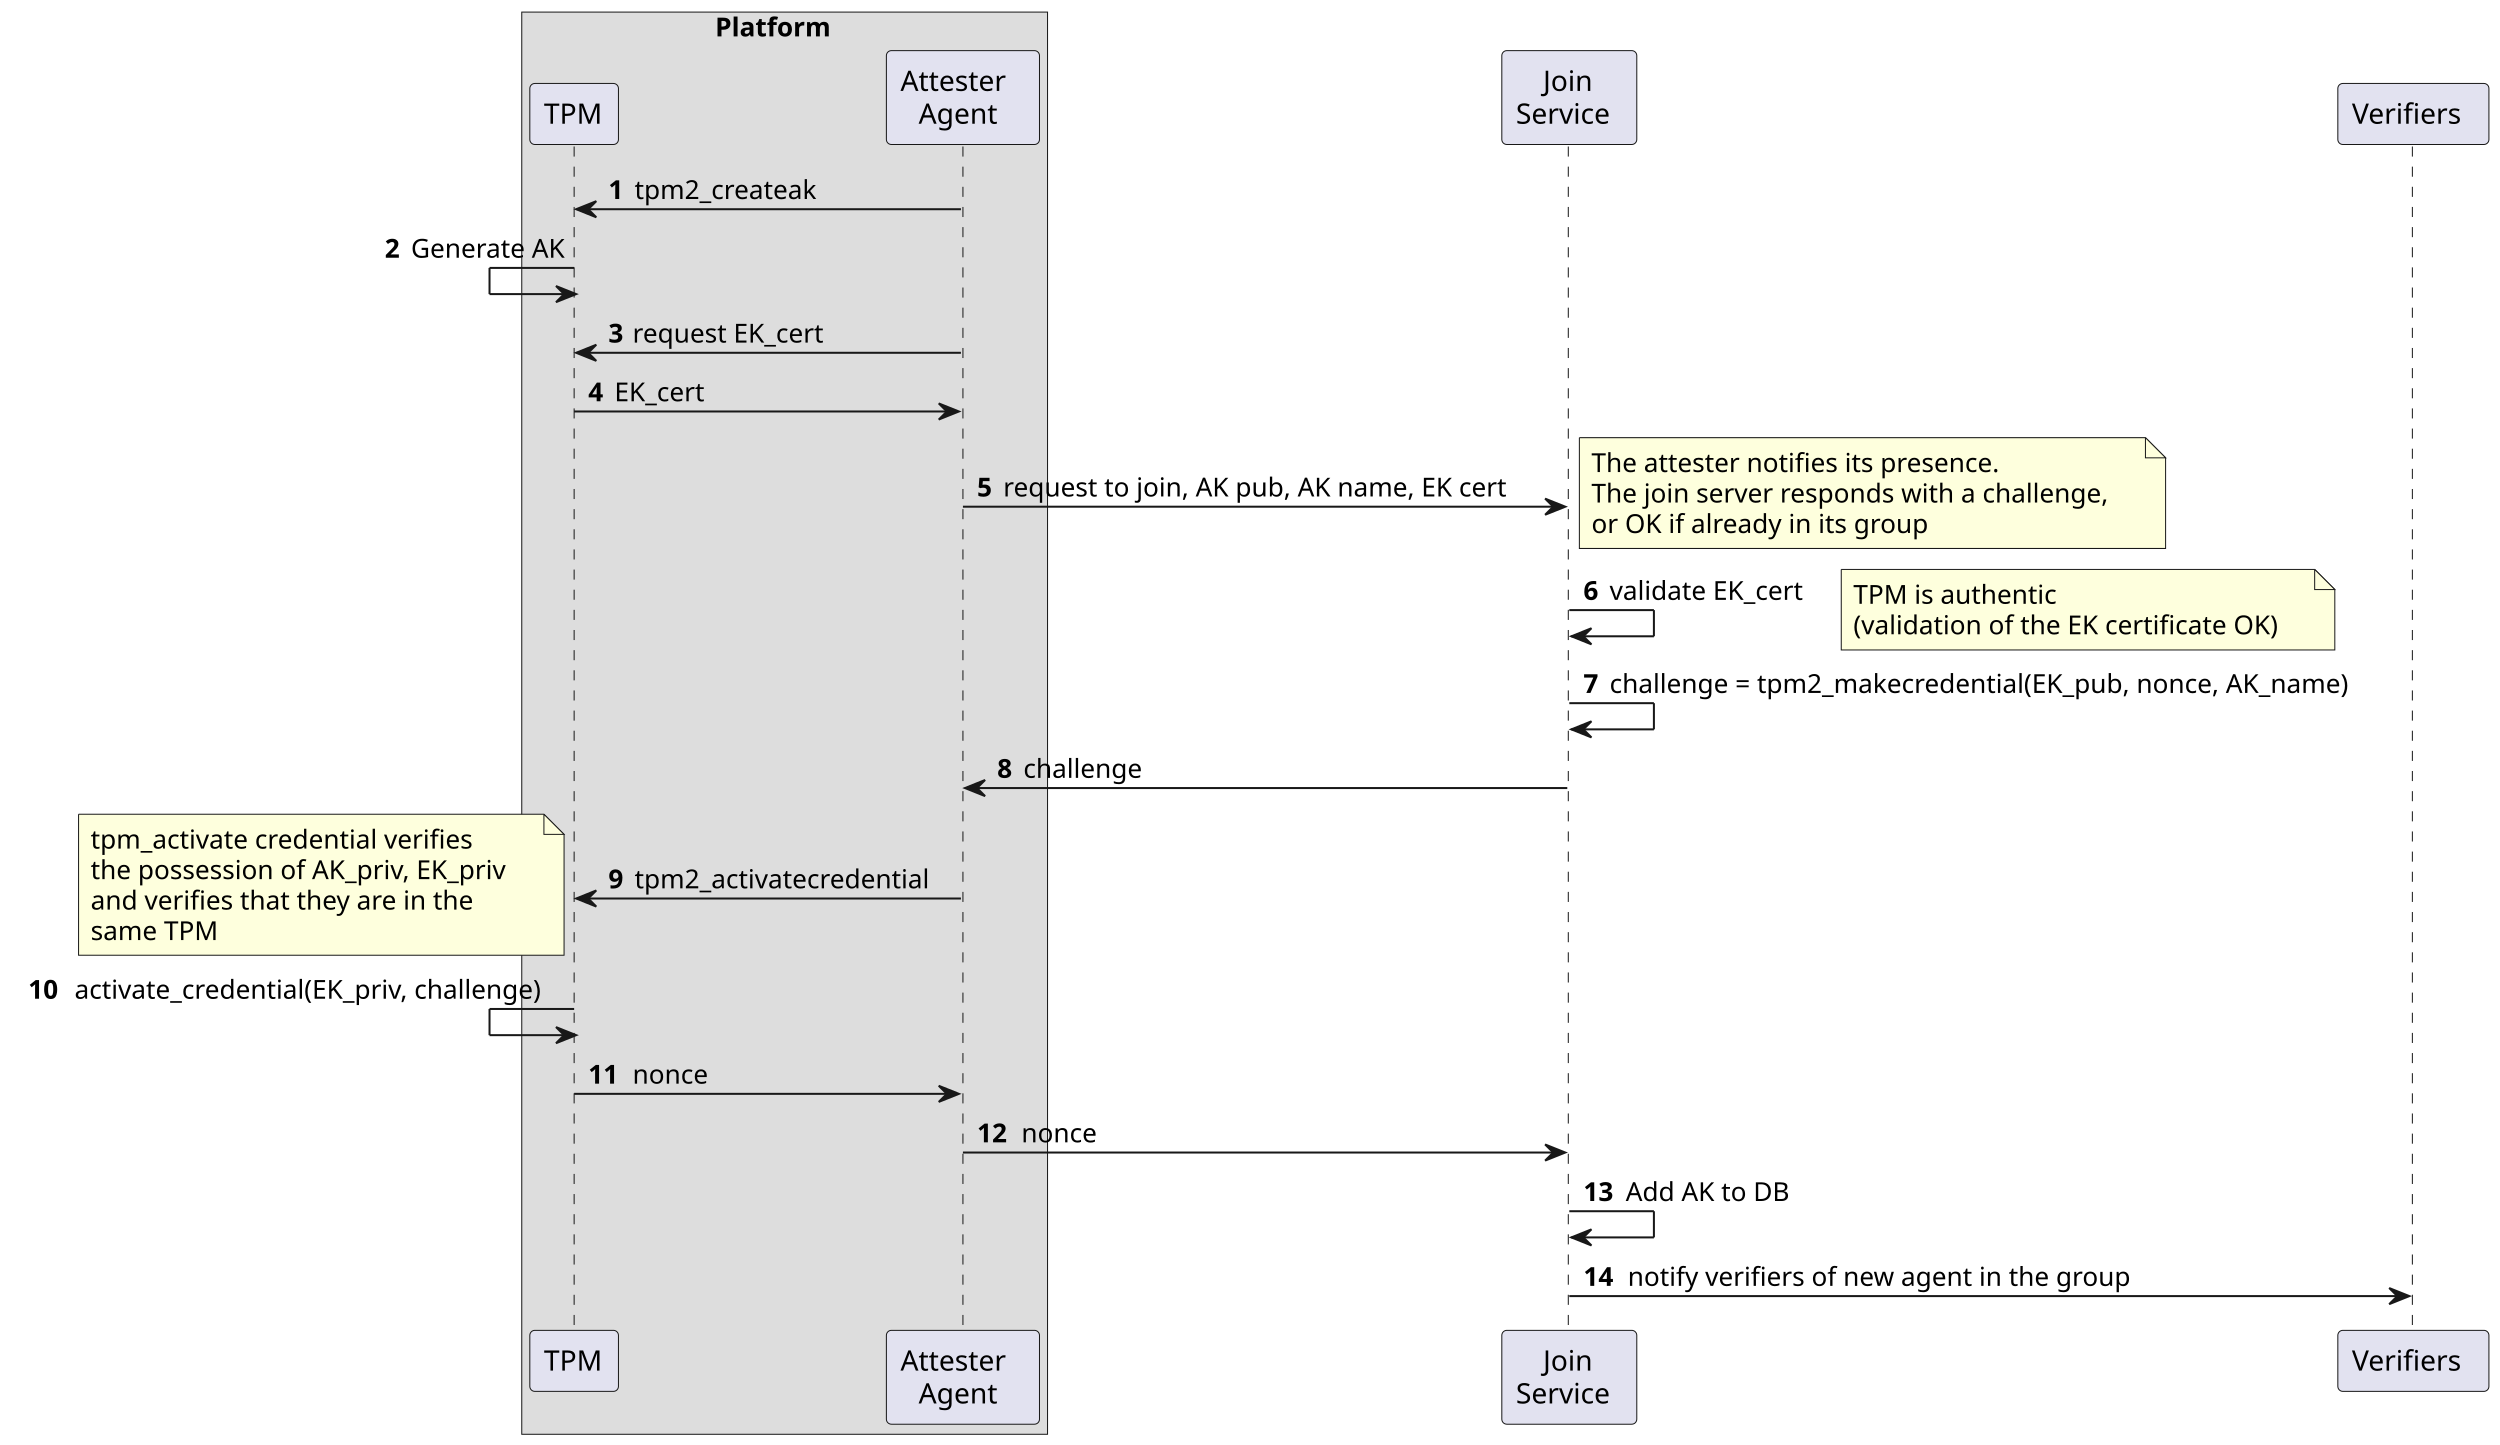
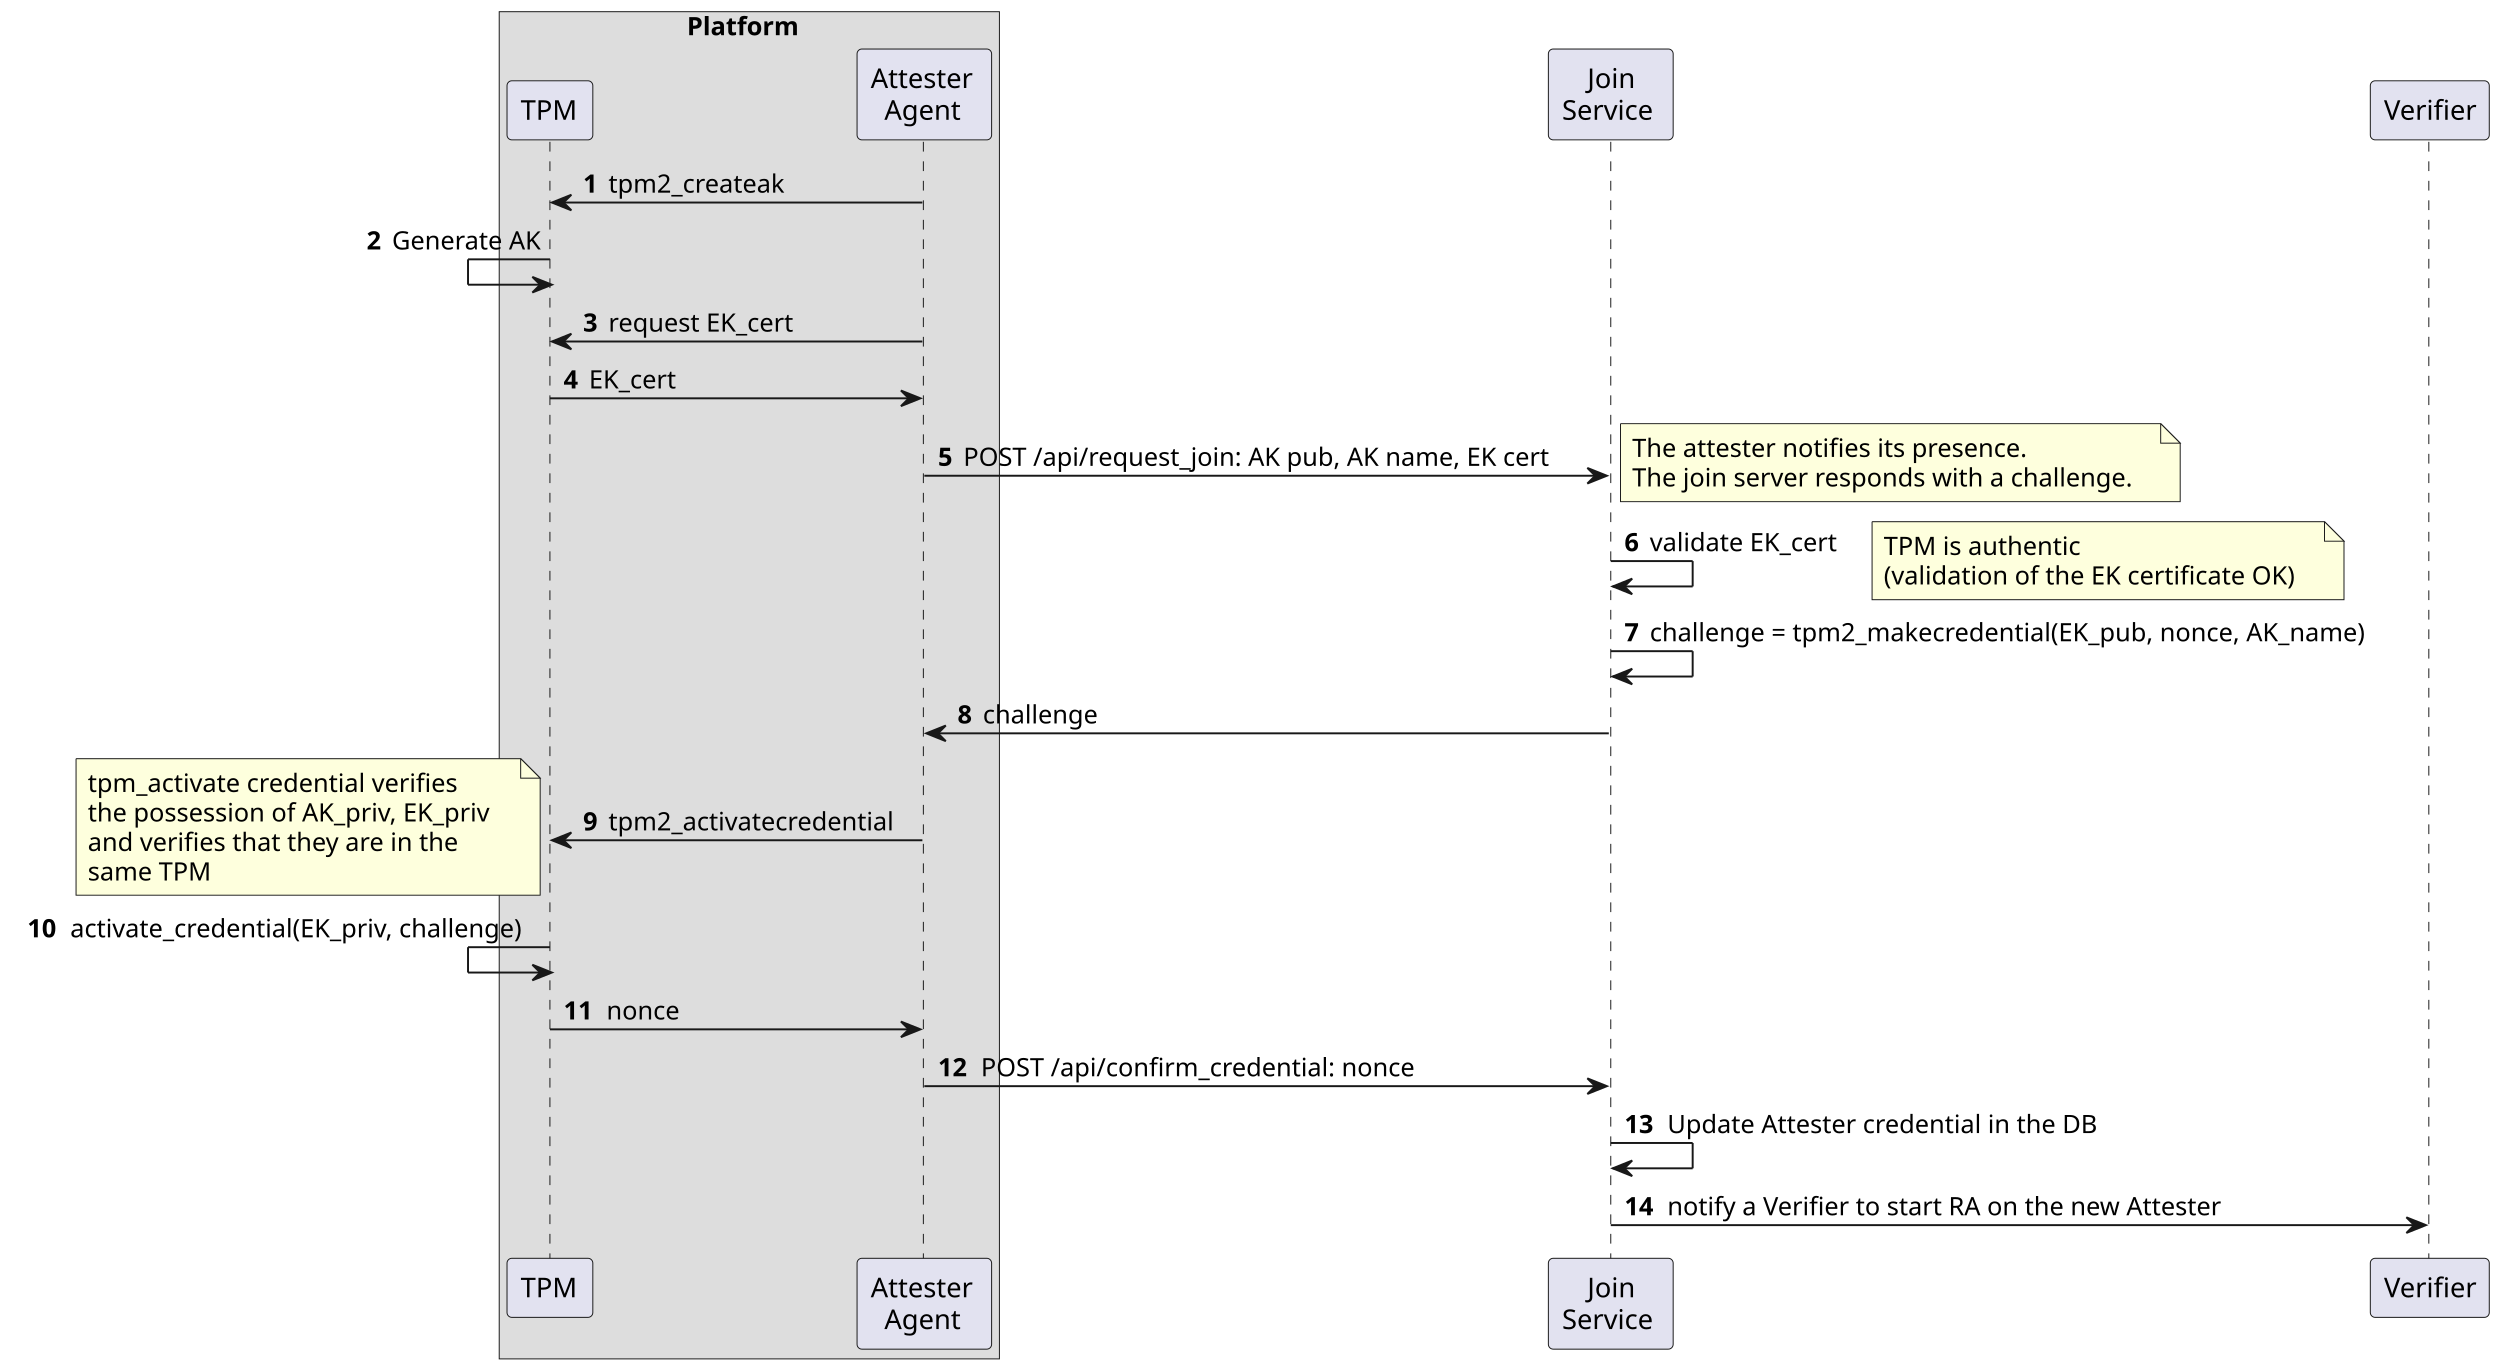
- <svg xmlns="http://www.w3.org/2000/svg" contentStyleType="text/css" height="717px" preserveAspectRatio="none" style="width:1241px;height:717px;background:#FFFFFF;" version="1.1" viewBox="0 0 1241 717" width="1241px" zoomAndPan="magnify">
+ <svg xmlns="http://www.w3.org/2000/svg" contentStyleType="text/css" height="702px" preserveAspectRatio="none" style="width:1282px;height:702px;background:#FFFFFF;" version="1.1" viewBox="0 0 1282 702" width="1282px" zoomAndPan="magnify">
  <defs />
  <g>
-     <rect fill="#DDDDDD" height="705.977" style="stroke:#181818;stroke-width:0.5;" width="261" x="259" y="6" />
-     <text fill="#000000" font-family="sans-serif" font-size="13" font-weight="bold" lengthAdjust="spacing" textLength="69" x="355" y="18.067">Platform</text>
-     <line style="stroke:#181818;stroke-width:0.5;stroke-dasharray:5.0,5.0;" x1="285" x2="285" y1="72.727" y2="661.383" />
-     <line style="stroke:#181818;stroke-width:0.5;stroke-dasharray:5.0,5.0;" x1="478" x2="478" y1="72.727" y2="661.383" />
-     <line style="stroke:#181818;stroke-width:0.5;stroke-dasharray:5.0,5.0;" x1="778.5" x2="778.5" y1="72.727" y2="661.383" />
-     <line style="stroke:#181818;stroke-width:0.5;stroke-dasharray:5.0,5.0;" x1="1197.5" x2="1197.5" y1="72.727" y2="661.383" />
-     <rect fill="#E2E2F0" height="30.297" rx="2.5" ry="2.5" style="stroke:#181818;stroke-width:0.5;" width="44" x="263" y="41.43" />
-     <text fill="#000000" font-family="sans-serif" font-size="14" lengthAdjust="spacing" textLength="30" x="270" y="61.425">TPM</text>
-     <rect fill="#E2E2F0" height="30.297" rx="2.5" ry="2.5" style="stroke:#181818;stroke-width:0.5;" width="44" x="263" y="660.383" />
-     <text fill="#000000" font-family="sans-serif" font-size="14" lengthAdjust="spacing" textLength="30" x="270" y="680.378">TPM</text>
-     <rect fill="#E2E2F0" height="46.594" rx="2.5" ry="2.5" style="stroke:#181818;stroke-width:0.5;" width="76" x="440" y="25.133" />
-     <text fill="#000000" font-family="sans-serif" font-size="14" lengthAdjust="spacing" textLength="62" x="447" y="45.128">Attester</text>
-     <text fill="#000000" font-family="sans-serif" font-size="14" lengthAdjust="spacing" textLength="44" x="456" y="61.425">Agent</text>
-     <rect fill="#E2E2F0" height="46.594" rx="2.5" ry="2.5" style="stroke:#181818;stroke-width:0.5;" width="76" x="440" y="660.383" />
-     <text fill="#000000" font-family="sans-serif" font-size="14" lengthAdjust="spacing" textLength="62" x="447" y="680.378">Attester</text>
-     <text fill="#000000" font-family="sans-serif" font-size="14" lengthAdjust="spacing" textLength="44" x="456" y="696.675">Agent</text>
-     <rect fill="#E2E2F0" height="46.594" rx="2.5" ry="2.5" style="stroke:#181818;stroke-width:0.5;" width="67" x="745.5" y="25.133" />
-     <text fill="#000000" font-family="sans-serif" font-size="14" lengthAdjust="spacing" textLength="26" x="766" y="45.128">Join</text>
-     <text fill="#000000" font-family="sans-serif" font-size="14" lengthAdjust="spacing" textLength="53" x="752.5" y="61.425">Service</text>
-     <rect fill="#E2E2F0" height="46.594" rx="2.5" ry="2.5" style="stroke:#181818;stroke-width:0.5;" width="67" x="745.5" y="660.383" />
-     <text fill="#000000" font-family="sans-serif" font-size="14" lengthAdjust="spacing" textLength="26" x="766" y="680.378">Join</text>
-     <text fill="#000000" font-family="sans-serif" font-size="14" lengthAdjust="spacing" textLength="53" x="752.5" y="696.675">Service</text>
-     <rect fill="#E2E2F0" height="30.297" rx="2.5" ry="2.5" style="stroke:#181818;stroke-width:0.5;" width="75" x="1160.5" y="41.43" />
-     <text fill="#000000" font-family="sans-serif" font-size="14" lengthAdjust="spacing" textLength="61" x="1167.5" y="61.425">Verifiers</text>
-     <rect fill="#E2E2F0" height="30.297" rx="2.5" ry="2.5" style="stroke:#181818;stroke-width:0.5;" width="75" x="1160.5" y="660.383" />
-     <text fill="#000000" font-family="sans-serif" font-size="14" lengthAdjust="spacing" textLength="61" x="1167.5" y="680.378">Verifiers</text>
-     <polygon fill="#181818" points="296,99.859,286,103.859,296,107.859,292,103.859" style="stroke:#181818;stroke-width:1.0;" />
-     <line style="stroke:#181818;stroke-width:1.0;" x1="290" x2="477" y1="103.859" y2="103.859" />
-     <text fill="#000000" font-family="sans-serif" font-size="13" font-weight="bold" lengthAdjust="spacing" textLength="9" x="302" y="98.793">1</text>
-     <text fill="#000000" font-family="sans-serif" font-size="13" lengthAdjust="spacing" textLength="97" x="315" y="98.793">tpm2_createak</text>
-     <line style="stroke:#181818;stroke-width:1.0;" x1="243" x2="285" y1="132.992" y2="132.992" />
-     <line style="stroke:#181818;stroke-width:1.0;" x1="243" x2="243" y1="132.992" y2="145.992" />
-     <line style="stroke:#181818;stroke-width:1.0;" x1="243" x2="284" y1="145.992" y2="145.992" />
-     <polygon fill="#181818" points="276,141.992,286,145.992,276,149.992,280,145.992" style="stroke:#181818;stroke-width:1.0;" />
-     <text fill="#000000" font-family="sans-serif" font-size="13" font-weight="bold" lengthAdjust="spacing" textLength="9" x="191" y="127.926">2</text>
-     <text fill="#000000" font-family="sans-serif" font-size="13" lengthAdjust="spacing" textLength="81" x="204" y="127.926">Generate AK</text>
-     <polygon fill="#181818" points="296,171.125,286,175.125,296,179.125,292,175.125" style="stroke:#181818;stroke-width:1.0;" />
-     <line style="stroke:#181818;stroke-width:1.0;" x1="290" x2="477" y1="175.125" y2="175.125" />
-     <text fill="#000000" font-family="sans-serif" font-size="13" font-weight="bold" lengthAdjust="spacing" textLength="8" x="302" y="170.059">3</text>
-     <text fill="#000000" font-family="sans-serif" font-size="13" lengthAdjust="spacing" textLength="101" x="314" y="170.059">request EK_cert</text>
-     <polygon fill="#181818" points="466,200.258,476,204.258,466,208.258,470,204.258" style="stroke:#181818;stroke-width:1.0;" />
-     <line style="stroke:#181818;stroke-width:1.0;" x1="285" x2="472" y1="204.258" y2="204.258" />
-     <text fill="#000000" font-family="sans-serif" font-size="13" font-weight="bold" lengthAdjust="spacing" textLength="9" x="292" y="199.192">4</text>
-     <text fill="#000000" font-family="sans-serif" font-size="13" lengthAdjust="spacing" textLength="48" x="305" y="199.192">EK_cert</text>
-     <polygon fill="#181818" points="767,247.523,777,251.523,767,255.523,771,251.523" style="stroke:#181818;stroke-width:1.0;" />
-     <line style="stroke:#181818;stroke-width:1.0;" x1="478" x2="773" y1="251.523" y2="251.523" />
-     <text fill="#000000" font-family="sans-serif" font-size="13" font-weight="bold" lengthAdjust="spacing" textLength="9" x="485" y="246.458">5</text>
-     <text fill="#000000" font-family="sans-serif" font-size="13" lengthAdjust="spacing" textLength="264" x="498" y="246.458">request to join, AK pub, AK name, EK cert</text>
-     <path d="M784,217.258 L784,272.258 L1075,272.258 L1075,227.258 L1065,217.258 L784,217.258 " fill="#FEFFDD" style="stroke:#181818;stroke-width:0.5;" />
-     <path d="M1065,217.258 L1065,227.258 L1075,227.258 L1065,217.258 " fill="#FEFFDD" style="stroke:#181818;stroke-width:0.5;" />
-     <text fill="#000000" font-family="sans-serif" font-size="13" lengthAdjust="spacing" textLength="216" x="790" y="234.325">The attester notifies its presence.</text>
-     <text fill="#000000" font-family="sans-serif" font-size="13" lengthAdjust="spacing" textLength="270" x="790" y="249.458">The join server responds with a challenge,</text>
-     <text fill="#000000" font-family="sans-serif" font-size="13" lengthAdjust="spacing" textLength="174" x="790" y="264.59">or OK if already in its group</text>
-     <line style="stroke:#181818;stroke-width:1.0;" x1="779" x2="821" y1="302.856" y2="302.856" />
-     <line style="stroke:#181818;stroke-width:1.0;" x1="821" x2="821" y1="302.856" y2="315.856" />
-     <line style="stroke:#181818;stroke-width:1.0;" x1="780" x2="821" y1="315.856" y2="315.856" />
-     <polygon fill="#181818" points="790,311.856,780,315.856,790,319.856,786,315.856" style="stroke:#181818;stroke-width:1.0;" />
-     <text fill="#000000" font-family="sans-serif" font-size="13" font-weight="bold" lengthAdjust="spacing" textLength="9" x="786" y="297.79">6</text>
-     <text fill="#000000" font-family="sans-serif" font-size="13" lengthAdjust="spacing" textLength="103" x="799" y="297.79">validate EK_cert</text>
-     <path d="M914,282.656 L914,322.656 L1159,322.656 L1159,292.656 L1149,282.656 L914,282.656 " fill="#FEFFDD" style="stroke:#181818;stroke-width:0.5;" />
-     <path d="M1149,282.656 L1149,292.656 L1159,292.656 L1149,282.656 " fill="#FEFFDD" style="stroke:#181818;stroke-width:0.5;" />
-     <text fill="#000000" font-family="sans-serif" font-size="13" lengthAdjust="spacing" textLength="104" x="920" y="299.723">TPM is authentic</text>
-     <text fill="#000000" font-family="sans-serif" font-size="13" lengthAdjust="spacing" textLength="224" x="920" y="314.856">(validation of the EK certificate OK)</text>
-     <line style="stroke:#181818;stroke-width:1.0;" x1="779" x2="821" y1="349.055" y2="349.055" />
-     <line style="stroke:#181818;stroke-width:1.0;" x1="821" x2="821" y1="349.055" y2="362.055" />
-     <line style="stroke:#181818;stroke-width:1.0;" x1="780" x2="821" y1="362.055" y2="362.055" />
-     <polygon fill="#181818" points="790,358.055,780,362.055,790,366.055,786,362.055" style="stroke:#181818;stroke-width:1.0;" />
-     <text fill="#000000" font-family="sans-serif" font-size="13" font-weight="bold" lengthAdjust="spacing" textLength="9" x="786" y="343.989">7</text>
-     <text fill="#000000" font-family="sans-serif" font-size="13" lengthAdjust="spacing" textLength="392" x="799" y="343.989">challenge = tpm2_makecredential(EK_pub, nonce, AK_name)</text>
-     <polygon fill="#181818" points="489,387.188,479,391.188,489,395.188,485,391.188" style="stroke:#181818;stroke-width:1.0;" />
-     <line style="stroke:#181818;stroke-width:1.0;" x1="483" x2="778" y1="391.188" y2="391.188" />
-     <text fill="#000000" font-family="sans-serif" font-size="13" font-weight="bold" lengthAdjust="spacing" textLength="9" x="495" y="386.122">8</text>
-     <text fill="#000000" font-family="sans-serif" font-size="13" lengthAdjust="spacing" textLength="61" x="508" y="386.122">challenge</text>
-     <polygon fill="#181818" points="296,442.019,286,446.019,296,450.019,292,446.019" style="stroke:#181818;stroke-width:1.0;" />
-     <line style="stroke:#181818;stroke-width:1.0;" x1="290" x2="477" y1="446.019" y2="446.019" />
-     <text fill="#000000" font-family="sans-serif" font-size="13" font-weight="bold" lengthAdjust="spacing" textLength="9" x="302" y="440.954">9</text>
-     <text fill="#000000" font-family="sans-serif" font-size="13" lengthAdjust="spacing" textLength="156" x="315" y="440.954">tpm2_activatecredential</text>
-     <path d="M39,404.188 L39,474.188 L280,474.188 L280,414.188 L270,404.188 L39,404.188 " fill="#FEFFDD" style="stroke:#181818;stroke-width:0.5;" />
-     <path d="M270,404.188 L270,414.188 L280,414.188 L270,404.188 " fill="#FEFFDD" style="stroke:#181818;stroke-width:0.5;" />
-     <text fill="#000000" font-family="sans-serif" font-size="13" lengthAdjust="spacing" textLength="203" x="45" y="421.254">tpm_activate credential verifies</text>
-     <text fill="#000000" font-family="sans-serif" font-size="13" lengthAdjust="spacing" textLength="220" x="45" y="436.387">the possession of AK_priv, EK_priv</text>
-     <text fill="#000000" font-family="sans-serif" font-size="13" lengthAdjust="spacing" textLength="203" x="45" y="451.52">and verifies that they are in the</text>
-     <text fill="#000000" font-family="sans-serif" font-size="13" lengthAdjust="spacing" textLength="66" x="45" y="466.653">same TPM</text>
-     <line style="stroke:#181818;stroke-width:1.0;" x1="243" x2="285" y1="500.852" y2="500.852" />
-     <line style="stroke:#181818;stroke-width:1.0;" x1="243" x2="243" y1="500.852" y2="513.852" />
-     <line style="stroke:#181818;stroke-width:1.0;" x1="243" x2="284" y1="513.852" y2="513.852" />
-     <polygon fill="#181818" points="276,509.852,286,513.852,276,517.852,280,513.852" style="stroke:#181818;stroke-width:1.0;" />
-     <text fill="#000000" font-family="sans-serif" font-size="13" font-weight="bold" lengthAdjust="spacing" textLength="19" x="14" y="495.786">10</text>
-     <text fill="#000000" font-family="sans-serif" font-size="13" lengthAdjust="spacing" textLength="248" x="37" y="495.786">activate_credential(EK_priv, challenge)</text>
-     <polygon fill="#181818" points="466,538.984,476,542.984,466,546.984,470,542.984" style="stroke:#181818;stroke-width:1.0;" />
-     <line style="stroke:#181818;stroke-width:1.0;" x1="285" x2="472" y1="542.984" y2="542.984" />
-     <text fill="#000000" font-family="sans-serif" font-size="13" font-weight="bold" lengthAdjust="spacing" textLength="18" x="292" y="537.918">11</text>
-     <text fill="#000000" font-family="sans-serif" font-size="13" lengthAdjust="spacing" textLength="39" x="314" y="537.918">nonce</text>
-     <polygon fill="#181818" points="767,568.117,777,572.117,767,576.117,771,572.117" style="stroke:#181818;stroke-width:1.0;" />
-     <line style="stroke:#181818;stroke-width:1.0;" x1="478" x2="773" y1="572.117" y2="572.117" />
-     <text fill="#000000" font-family="sans-serif" font-size="13" font-weight="bold" lengthAdjust="spacing" textLength="18" x="485" y="567.051">12</text>
-     <text fill="#000000" font-family="sans-serif" font-size="13" lengthAdjust="spacing" textLength="39" x="507" y="567.051">nonce</text>
-     <line style="stroke:#181818;stroke-width:1.0;" x1="779" x2="821" y1="601.25" y2="601.25" />
-     <line style="stroke:#181818;stroke-width:1.0;" x1="821" x2="821" y1="601.25" y2="614.25" />
-     <line style="stroke:#181818;stroke-width:1.0;" x1="780" x2="821" y1="614.25" y2="614.25" />
-     <polygon fill="#181818" points="790,610.25,780,614.25,790,618.25,786,614.25" style="stroke:#181818;stroke-width:1.0;" />
-     <text fill="#000000" font-family="sans-serif" font-size="13" font-weight="bold" lengthAdjust="spacing" textLength="17" x="786" y="596.184">13</text>
-     <text fill="#000000" font-family="sans-serif" font-size="13" lengthAdjust="spacing" textLength="85" x="807" y="596.184">Add AK to DB</text>
-     <polygon fill="#181818" points="1186,639.383,1196,643.383,1186,647.383,1190,643.383" style="stroke:#181818;stroke-width:1.0;" />
-     <line style="stroke:#181818;stroke-width:1.0;" x1="779" x2="1192" y1="643.383" y2="643.383" />
-     <text fill="#000000" font-family="sans-serif" font-size="13" font-weight="bold" lengthAdjust="spacing" textLength="18" x="786" y="638.317">14</text>
-     <text fill="#000000" font-family="sans-serif" font-size="13" lengthAdjust="spacing" textLength="263" x="808" y="638.317">notify verifiers of new agent in the group</text>
+     <rect fill="#DDDDDD" height="690.844" style="stroke:#181818;stroke-width:0.5;" width="256.5" x="256" y="6" />
+     <text fill="#000000" font-family="sans-serif" font-size="13" font-weight="bold" lengthAdjust="spacing" textLength="64" x="352.25" y="18.067">Platform</text>
+     <line style="stroke:#181818;stroke-width:0.5;stroke-dasharray:5.0,5.0;" x1="282" x2="282" y1="72.727" y2="646.25" />
+     <line style="stroke:#181818;stroke-width:0.5;stroke-dasharray:5.0,5.0;" x1="473.5" x2="473.5" y1="72.727" y2="646.25" />
+     <line style="stroke:#181818;stroke-width:0.5;stroke-dasharray:5.0,5.0;" x1="826" x2="826" y1="72.727" y2="646.25" />
+     <line style="stroke:#181818;stroke-width:0.5;stroke-dasharray:5.0,5.0;" x1="1245.5" x2="1245.5" y1="72.727" y2="646.25" />
+     <rect fill="#E2E2F0" height="30.297" rx="2.5" ry="2.5" style="stroke:#181818;stroke-width:0.5;" width="44" x="260" y="41.43" />
+     <text fill="#000000" font-family="sans-serif" font-size="14" lengthAdjust="spacing" textLength="30" x="267" y="61.425">TPM</text>
+     <rect fill="#E2E2F0" height="30.297" rx="2.5" ry="2.5" style="stroke:#181818;stroke-width:0.5;" width="44" x="260" y="645.25" />
+     <text fill="#000000" font-family="sans-serif" font-size="14" lengthAdjust="spacing" textLength="30" x="267" y="665.245">TPM</text>
+     <rect fill="#E2E2F0" height="46.594" rx="2.5" ry="2.5" style="stroke:#181818;stroke-width:0.5;" width="69" x="439.5" y="25.133" />
+     <text fill="#000000" font-family="sans-serif" font-size="14" lengthAdjust="spacing" textLength="55" x="446.5" y="45.128">Attester</text>
+     <text fill="#000000" font-family="sans-serif" font-size="14" lengthAdjust="spacing" textLength="41" x="453.5" y="61.425">Agent</text>
+     <rect fill="#E2E2F0" height="46.594" rx="2.5" ry="2.5" style="stroke:#181818;stroke-width:0.5;" width="69" x="439.5" y="645.25" />
+     <text fill="#000000" font-family="sans-serif" font-size="14" lengthAdjust="spacing" textLength="55" x="446.5" y="665.245">Attester</text>
+     <text fill="#000000" font-family="sans-serif" font-size="14" lengthAdjust="spacing" textLength="41" x="453.5" y="681.542">Agent</text>
+     <rect fill="#E2E2F0" height="46.594" rx="2.5" ry="2.5" style="stroke:#181818;stroke-width:0.5;" width="64" x="794" y="25.133" />
+     <text fill="#000000" font-family="sans-serif" font-size="14" lengthAdjust="spacing" textLength="24" x="814" y="45.128">Join</text>
+     <text fill="#000000" font-family="sans-serif" font-size="14" lengthAdjust="spacing" textLength="50" x="801" y="61.425">Service</text>
+     <rect fill="#E2E2F0" height="46.594" rx="2.5" ry="2.5" style="stroke:#181818;stroke-width:0.5;" width="64" x="794" y="645.25" />
+     <text fill="#000000" font-family="sans-serif" font-size="14" lengthAdjust="spacing" textLength="24" x="814" y="665.245">Join</text>
+     <text fill="#000000" font-family="sans-serif" font-size="14" lengthAdjust="spacing" textLength="50" x="801" y="681.542">Service</text>
+     <rect fill="#E2E2F0" height="30.297" rx="2.5" ry="2.5" style="stroke:#181818;stroke-width:0.5;" width="61" x="1215.5" y="41.43" />
+     <text fill="#000000" font-family="sans-serif" font-size="14" lengthAdjust="spacing" textLength="47" x="1222.5" y="61.425">Verifier</text>
+     <rect fill="#E2E2F0" height="30.297" rx="2.5" ry="2.5" style="stroke:#181818;stroke-width:0.5;" width="61" x="1215.5" y="645.25" />
+     <text fill="#000000" font-family="sans-serif" font-size="14" lengthAdjust="spacing" textLength="47" x="1222.5" y="665.245">Verifier</text>
+     <polygon fill="#181818" points="293,99.859,283,103.859,293,107.859,289,103.859" style="stroke:#181818;stroke-width:1.0;" />
+     <line style="stroke:#181818;stroke-width:1.0;" x1="287" x2="473" y1="103.859" y2="103.859" />
+     <text fill="#000000" font-family="sans-serif" font-size="13" font-weight="bold" lengthAdjust="spacing" textLength="9" x="299" y="98.793">1</text>
+     <text fill="#000000" font-family="sans-serif" font-size="13" lengthAdjust="spacing" textLength="97" x="312" y="98.793">tpm2_createak</text>
+     <line style="stroke:#181818;stroke-width:1.0;" x1="240" x2="282" y1="132.992" y2="132.992" />
+     <line style="stroke:#181818;stroke-width:1.0;" x1="240" x2="240" y1="132.992" y2="145.992" />
+     <line style="stroke:#181818;stroke-width:1.0;" x1="240" x2="281" y1="145.992" y2="145.992" />
+     <polygon fill="#181818" points="273,141.992,283,145.992,273,149.992,277,145.992" style="stroke:#181818;stroke-width:1.0;" />
+     <text fill="#000000" font-family="sans-serif" font-size="13" font-weight="bold" lengthAdjust="spacing" textLength="9" x="188" y="127.926">2</text>
+     <text fill="#000000" font-family="sans-serif" font-size="13" lengthAdjust="spacing" textLength="81" x="201" y="127.926">Generate AK</text>
+     <polygon fill="#181818" points="293,171.125,283,175.125,293,179.125,289,175.125" style="stroke:#181818;stroke-width:1.0;" />
+     <line style="stroke:#181818;stroke-width:1.0;" x1="287" x2="473" y1="175.125" y2="175.125" />
+     <text fill="#000000" font-family="sans-serif" font-size="13" font-weight="bold" lengthAdjust="spacing" textLength="9" x="299" y="170.059">3</text>
+     <text fill="#000000" font-family="sans-serif" font-size="13" lengthAdjust="spacing" textLength="101" x="312" y="170.059">request EK_cert</text>
+     <polygon fill="#181818" points="462,200.258,472,204.258,462,208.258,466,204.258" style="stroke:#181818;stroke-width:1.0;" />
+     <line style="stroke:#181818;stroke-width:1.0;" x1="282" x2="468" y1="204.258" y2="204.258" />
+     <text fill="#000000" font-family="sans-serif" font-size="13" font-weight="bold" lengthAdjust="spacing" textLength="9" x="289" y="199.192">4</text>
+     <text fill="#000000" font-family="sans-serif" font-size="13" lengthAdjust="spacing" textLength="48" x="302" y="199.192">EK_cert</text>
+     <polygon fill="#181818" points="814,239.957,824,243.957,814,247.957,818,243.957" style="stroke:#181818;stroke-width:1.0;" />
+     <line style="stroke:#181818;stroke-width:1.0;" x1="474" x2="820" y1="243.957" y2="243.957" />
+     <text fill="#000000" font-family="sans-serif" font-size="13" font-weight="bold" lengthAdjust="spacing" textLength="9" x="481" y="238.891">5</text>
+     <text fill="#000000" font-family="sans-serif" font-size="13" lengthAdjust="spacing" textLength="315" x="494" y="238.891">POST /api/request_join: AK pub, AK name, EK cert</text>
+     <path d="M831,217.258 L831,257.258 L1118,257.258 L1118,227.258 L1108,217.258 L831,217.258 " fill="#FEFFDD" style="stroke:#181818;stroke-width:0.5;" />
+     <path d="M1108,217.258 L1108,227.258 L1118,227.258 L1108,217.258 " fill="#FEFFDD" style="stroke:#181818;stroke-width:0.5;" />
+     <text fill="#000000" font-family="sans-serif" font-size="13" lengthAdjust="spacing" textLength="214" x="837" y="234.325">The attester notifies its presence.</text>
+     <text fill="#000000" font-family="sans-serif" font-size="13" lengthAdjust="spacing" textLength="266" x="837" y="249.458">The join server responds with a challenge.</text>
+     <line style="stroke:#181818;stroke-width:1.0;" x1="826" x2="868" y1="287.723" y2="287.723" />
+     <line style="stroke:#181818;stroke-width:1.0;" x1="868" x2="868" y1="287.723" y2="300.723" />
+     <line style="stroke:#181818;stroke-width:1.0;" x1="827" x2="868" y1="300.723" y2="300.723" />
+     <polygon fill="#181818" points="837,296.723,827,300.723,837,304.723,833,300.723" style="stroke:#181818;stroke-width:1.0;" />
+     <text fill="#000000" font-family="sans-serif" font-size="13" font-weight="bold" lengthAdjust="spacing" textLength="9" x="833" y="282.657">6</text>
+     <text fill="#000000" font-family="sans-serif" font-size="13" lengthAdjust="spacing" textLength="102" x="846" y="282.657">validate EK_cert</text>
+     <path d="M960,267.523 L960,307.523 L1202,307.523 L1202,277.523 L1192,267.523 L960,267.523 " fill="#FEFFDD" style="stroke:#181818;stroke-width:0.5;" />
+     <path d="M1192,267.523 L1192,277.523 L1202,277.523 L1192,267.523 " fill="#FEFFDD" style="stroke:#181818;stroke-width:0.5;" />
+     <text fill="#000000" font-family="sans-serif" font-size="13" lengthAdjust="spacing" textLength="104" x="966" y="284.59">TPM is authentic</text>
+     <text fill="#000000" font-family="sans-serif" font-size="13" lengthAdjust="spacing" textLength="221" x="966" y="299.723">(validation of the EK certificate OK)</text>
+     <line style="stroke:#181818;stroke-width:1.0;" x1="826" x2="868" y1="333.922" y2="333.922" />
+     <line style="stroke:#181818;stroke-width:1.0;" x1="868" x2="868" y1="333.922" y2="346.922" />
+     <line style="stroke:#181818;stroke-width:1.0;" x1="827" x2="868" y1="346.922" y2="346.922" />
+     <polygon fill="#181818" points="837,342.922,827,346.922,837,350.922,833,346.922" style="stroke:#181818;stroke-width:1.0;" />
+     <text fill="#000000" font-family="sans-serif" font-size="13" font-weight="bold" lengthAdjust="spacing" textLength="9" x="833" y="328.856">7</text>
+     <text fill="#000000" font-family="sans-serif" font-size="13" lengthAdjust="spacing" textLength="393" x="846" y="328.856">challenge = tpm2_makecredential(EK_pub, nonce, AK_name)</text>
+     <polygon fill="#181818" points="485,372.055,475,376.055,485,380.055,481,376.055" style="stroke:#181818;stroke-width:1.0;" />
+     <line style="stroke:#181818;stroke-width:1.0;" x1="479" x2="825" y1="376.055" y2="376.055" />
+     <text fill="#000000" font-family="sans-serif" font-size="13" font-weight="bold" lengthAdjust="spacing" textLength="9" x="491" y="370.989">8</text>
+     <text fill="#000000" font-family="sans-serif" font-size="13" lengthAdjust="spacing" textLength="61" x="504" y="370.989">challenge</text>
+     <polygon fill="#181818" points="293,426.887,283,430.887,293,434.887,289,430.887" style="stroke:#181818;stroke-width:1.0;" />
+     <line style="stroke:#181818;stroke-width:1.0;" x1="287" x2="473" y1="430.887" y2="430.887" />
+     <text fill="#000000" font-family="sans-serif" font-size="13" font-weight="bold" lengthAdjust="spacing" textLength="9" x="299" y="425.821">9</text>
+     <text fill="#000000" font-family="sans-serif" font-size="13" lengthAdjust="spacing" textLength="155" x="312" y="425.821">tpm2_activatecredential</text>
+     <path d="M39,389.055 L39,459.055 L277,459.055 L277,399.055 L267,389.055 L39,389.055 " fill="#FEFFDD" style="stroke:#181818;stroke-width:0.5;" />
+     <path d="M267,389.055 L267,399.055 L277,399.055 L267,389.055 " fill="#FEFFDD" style="stroke:#181818;stroke-width:0.5;" />
+     <text fill="#000000" font-family="sans-serif" font-size="13" lengthAdjust="spacing" textLength="200" x="45" y="406.122">tpm_activate credential verifies</text>
+     <text fill="#000000" font-family="sans-serif" font-size="13" lengthAdjust="spacing" textLength="217" x="45" y="421.254">the possession of AK_priv, EK_priv</text>
+     <text fill="#000000" font-family="sans-serif" font-size="13" lengthAdjust="spacing" textLength="200" x="45" y="436.387">and verifies that they are in the</text>
+     <text fill="#000000" font-family="sans-serif" font-size="13" lengthAdjust="spacing" textLength="66" x="45" y="451.52">same TPM</text>
+     <line style="stroke:#181818;stroke-width:1.0;" x1="240" x2="282" y1="485.719" y2="485.719" />
+     <line style="stroke:#181818;stroke-width:1.0;" x1="240" x2="240" y1="485.719" y2="498.719" />
+     <line style="stroke:#181818;stroke-width:1.0;" x1="240" x2="281" y1="498.719" y2="498.719" />
+     <polygon fill="#181818" points="273,494.719,283,498.719,273,502.719,277,498.719" style="stroke:#181818;stroke-width:1.0;" />
+     <text fill="#000000" font-family="sans-serif" font-size="13" font-weight="bold" lengthAdjust="spacing" textLength="18" x="14" y="480.653">10</text>
+     <text fill="#000000" font-family="sans-serif" font-size="13" lengthAdjust="spacing" textLength="246" x="36" y="480.653">activate_credential(EK_priv, challenge)</text>
+     <polygon fill="#181818" points="462,523.852,472,527.852,462,531.852,466,527.852" style="stroke:#181818;stroke-width:1.0;" />
+     <line style="stroke:#181818;stroke-width:1.0;" x1="282" x2="468" y1="527.852" y2="527.852" />
+     <text fill="#000000" font-family="sans-serif" font-size="13" font-weight="bold" lengthAdjust="spacing" textLength="18" x="289" y="522.786">11</text>
+     <text fill="#000000" font-family="sans-serif" font-size="13" lengthAdjust="spacing" textLength="39" x="311" y="522.786">nonce</text>
+     <polygon fill="#181818" points="814,552.984,824,556.984,814,560.984,818,556.984" style="stroke:#181818;stroke-width:1.0;" />
+     <line style="stroke:#181818;stroke-width:1.0;" x1="474" x2="820" y1="556.984" y2="556.984" />
+     <text fill="#000000" font-family="sans-serif" font-size="13" font-weight="bold" lengthAdjust="spacing" textLength="18" x="481" y="551.918">12</text>
+     <text fill="#000000" font-family="sans-serif" font-size="13" lengthAdjust="spacing" textLength="230" x="503" y="551.918">POST /api/confirm_credential: nonce</text>
+     <line style="stroke:#181818;stroke-width:1.0;" x1="826" x2="868" y1="586.117" y2="586.117" />
+     <line style="stroke:#181818;stroke-width:1.0;" x1="868" x2="868" y1="586.117" y2="599.117" />
+     <line style="stroke:#181818;stroke-width:1.0;" x1="827" x2="868" y1="599.117" y2="599.117" />
+     <polygon fill="#181818" points="837,595.117,827,599.117,837,603.117,833,599.117" style="stroke:#181818;stroke-width:1.0;" />
+     <text fill="#000000" font-family="sans-serif" font-size="13" font-weight="bold" lengthAdjust="spacing" textLength="18" x="833" y="581.051">13</text>
+     <text fill="#000000" font-family="sans-serif" font-size="13" lengthAdjust="spacing" textLength="233" x="855" y="581.051">Update Attester credential in the DB</text>
+     <polygon fill="#181818" points="1234,624.25,1244,628.25,1234,632.25,1238,628.25" style="stroke:#181818;stroke-width:1.0;" />
+     <line style="stroke:#181818;stroke-width:1.0;" x1="826" x2="1240" y1="628.25" y2="628.25" />
+     <text fill="#000000" font-family="sans-serif" font-size="13" font-weight="bold" lengthAdjust="spacing" textLength="18" x="833" y="623.184">14</text>
+     <text fill="#000000" font-family="sans-serif" font-size="13" lengthAdjust="spacing" textLength="298" x="855" y="623.184">notify a Verifier to start RA on the new Attester</text>
  </g>
</svg>
